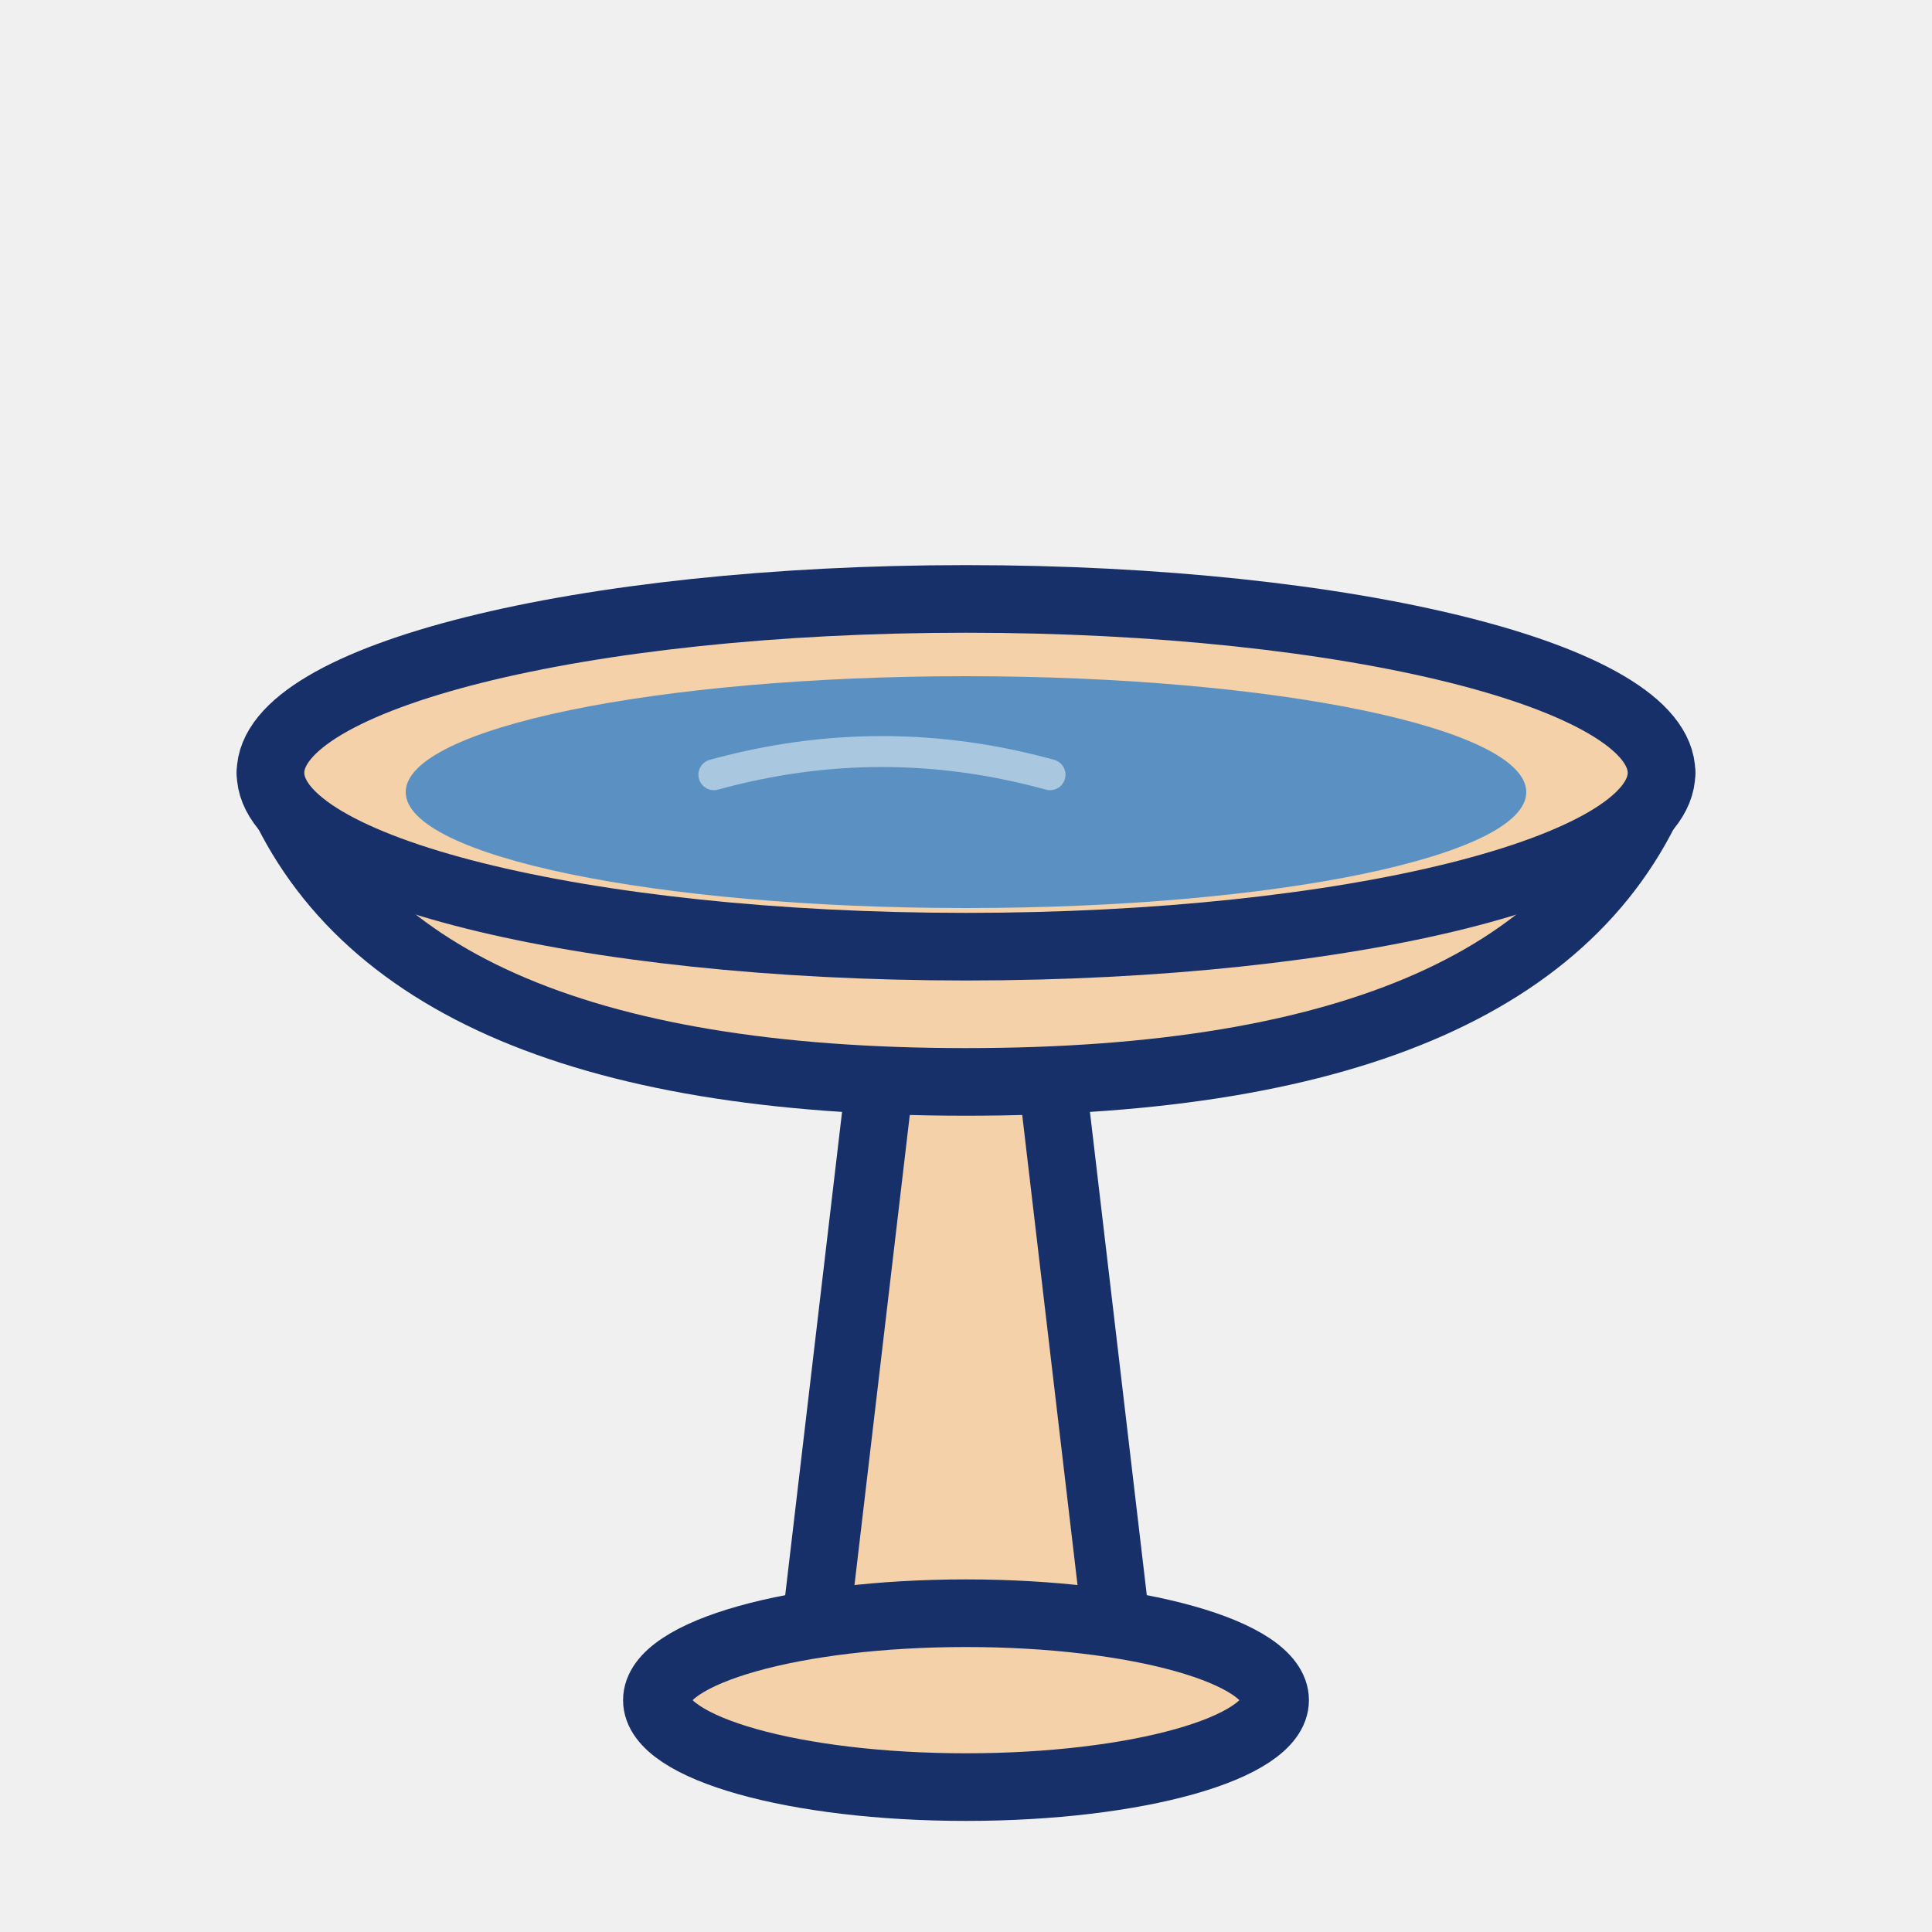
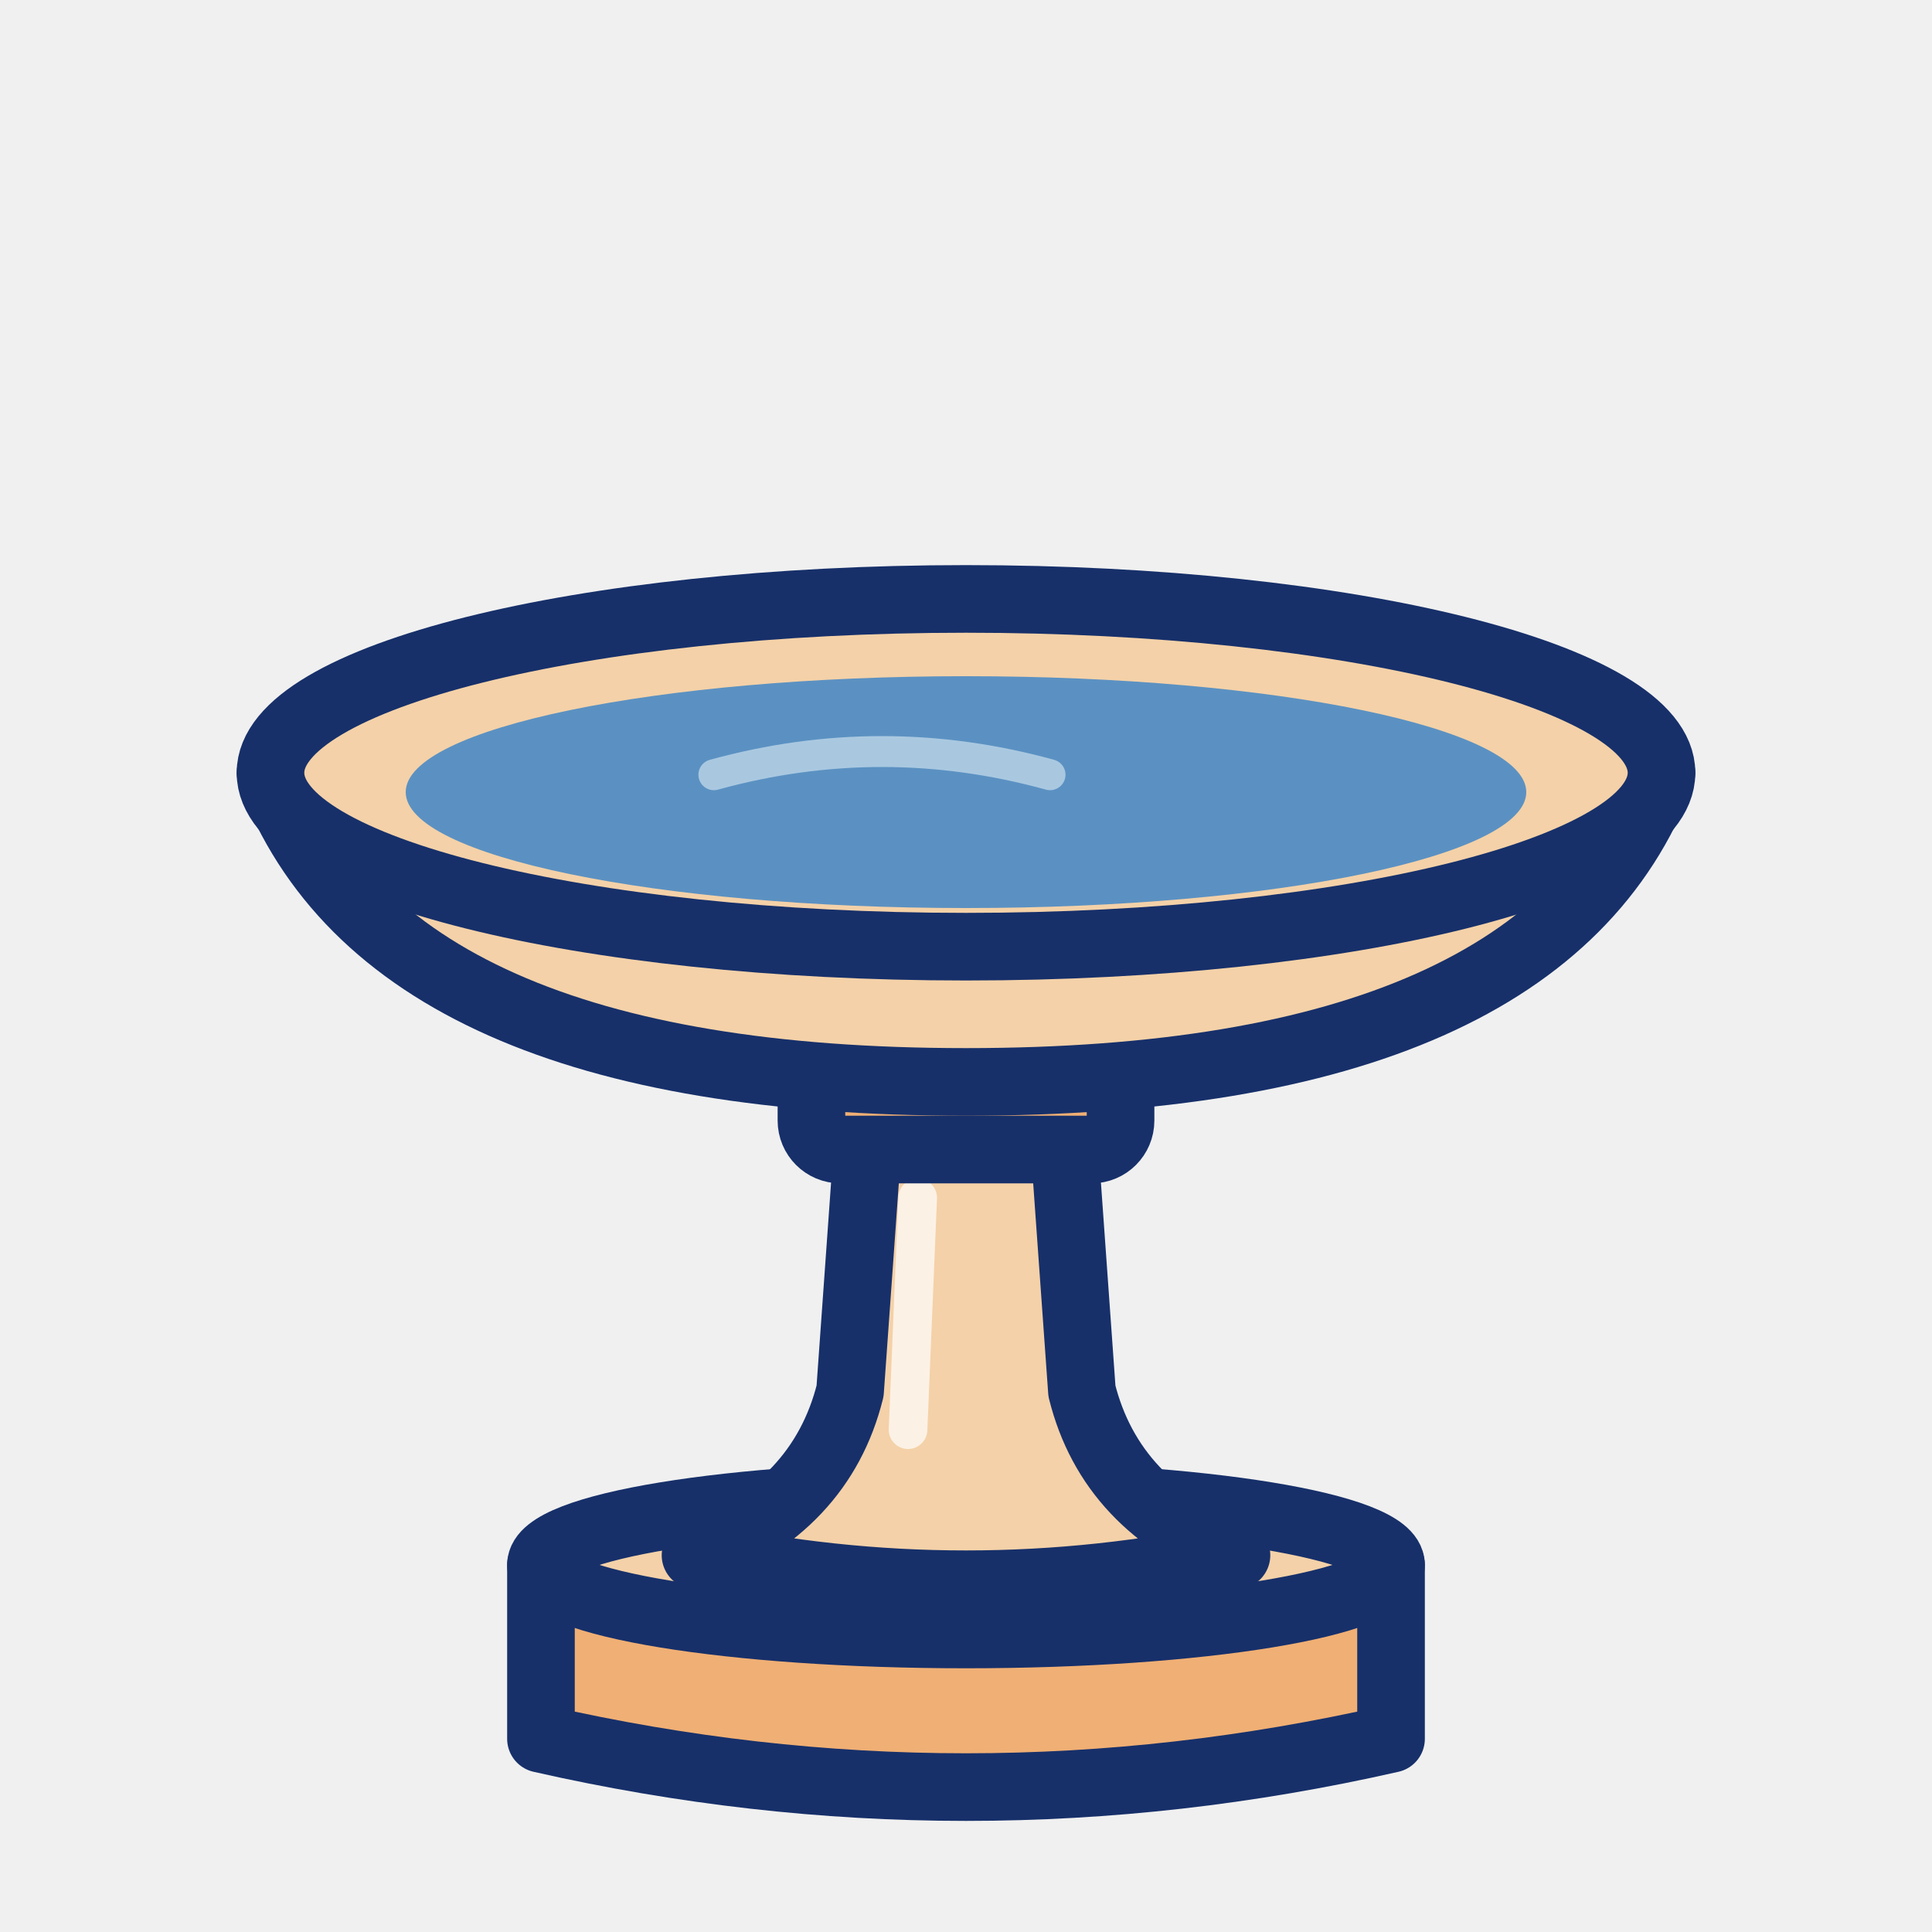
<svg xmlns="http://www.w3.org/2000/svg" viewBox="0 0 100 100" width="100" height="100">
-   <path d="M42 86 L46 52 L54 52 L58 86 Z" fill="#F4D1A8" stroke="#17306A" stroke-width="3.5" stroke-linejoin="round" />
-   <ellipse cx="50" cy="88" rx="16" ry="4.5" fill="#F4D1A8" stroke="#17306A" stroke-width="3.5" />
+   <path d="M28 81 L28 90 Q50 95 72 90 L72 81 Z" fill="#F0AF74" stroke="#17306A" stroke-width="3.5" stroke-linejoin="round" />
+   <ellipse cx="50" cy="81" rx="22" ry="3.6" fill="#F4D1A8" stroke="#17306A" stroke-width="3.5" />
+   <path d="M45 58 L44 72 Q42.5 78 36 80.5 Q50 83.5 64 80.5 Q57.5 78 56 72 L55 58 Z" fill="#F4D1A8" stroke="#17306A" stroke-width="3.5" stroke-linejoin="round" />
+   <path d="M47.5 62 L47 74" stroke="#fff" stroke-width="2" stroke-linecap="round" opacity=".7" />
+   <rect x="42" y="54.5" width="16" height="5" rx="1.5" fill="#F0AF74" stroke="#17306A" stroke-width="3.5" />
  <path d="M14 40 Q20 56 50 56 Q80 56 86 40 Z" fill="#F4D1A8" stroke="#17306A" stroke-width="3.5" stroke-linejoin="round" />
  <ellipse cx="50" cy="40" rx="36" ry="9" fill="#F4D1A8" stroke="#17306A" stroke-width="3.5" />
  <ellipse cx="50" cy="41" rx="29" ry="6" fill="#5B91C2" />
  <path d="M36.95 40.1 Q45.65 37.7 54.35 40.1" fill="none" stroke="#A9C8E0" stroke-width="1.6" stroke-linecap="round" />
</svg>
